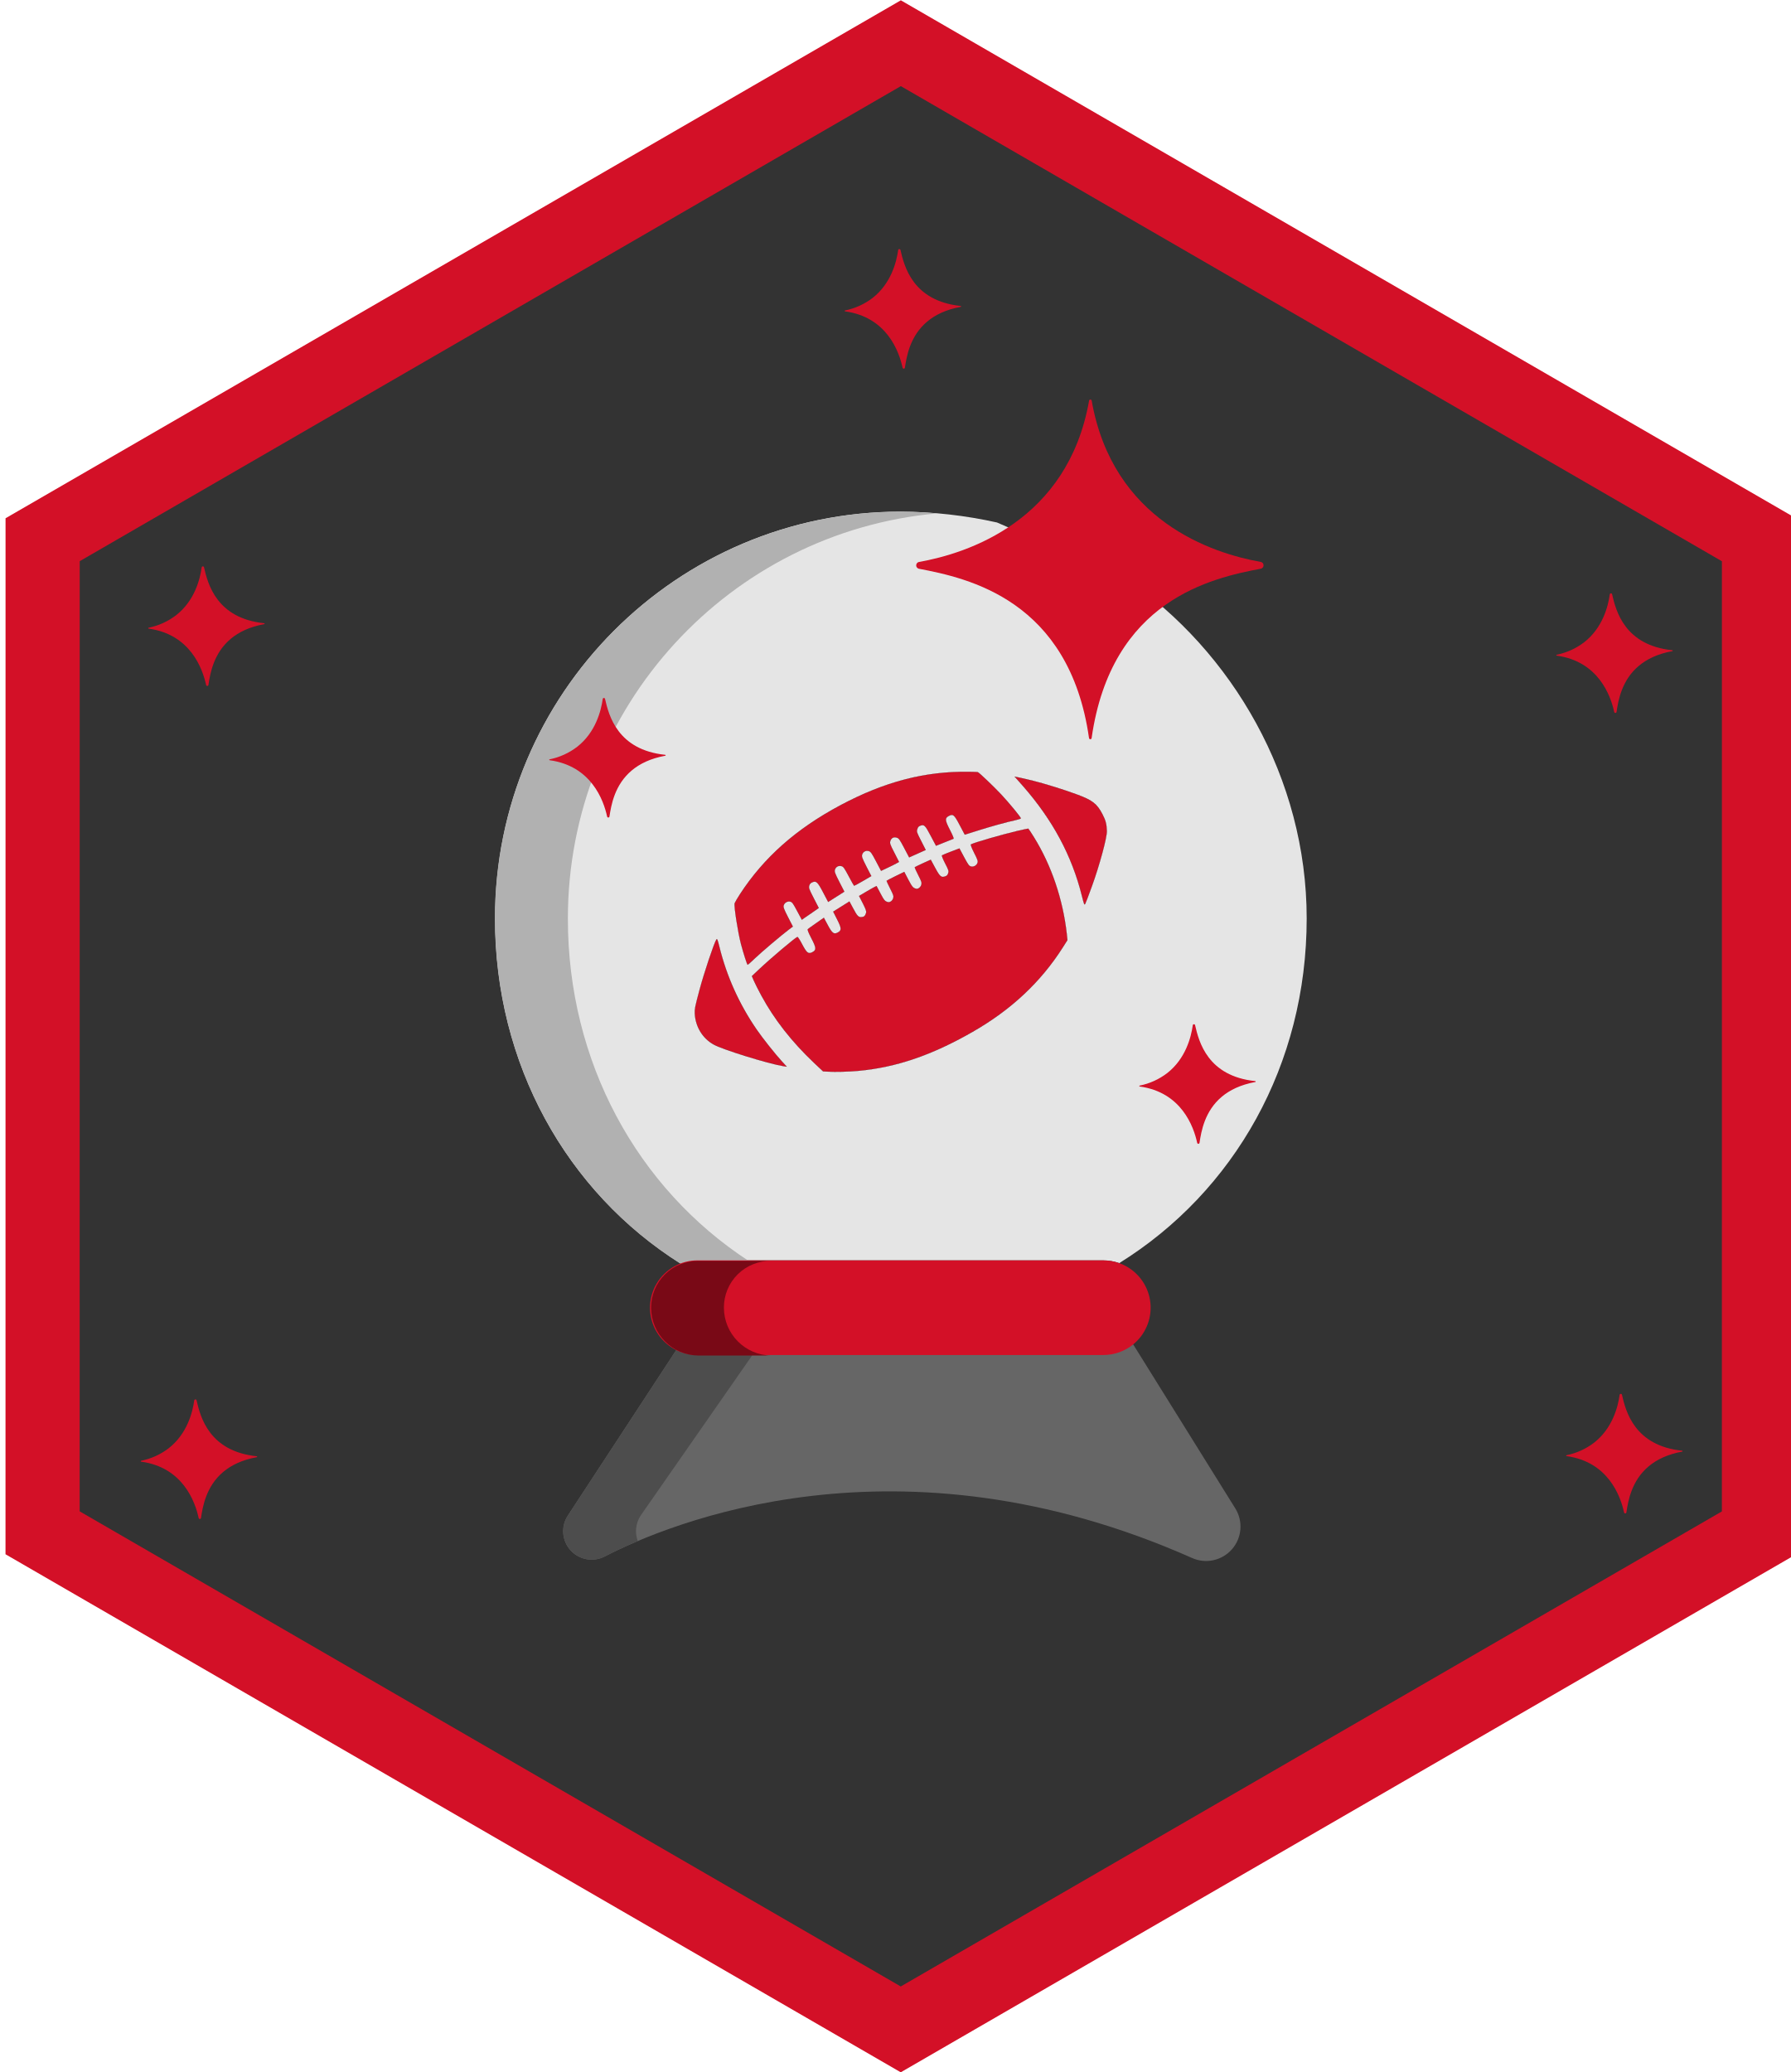
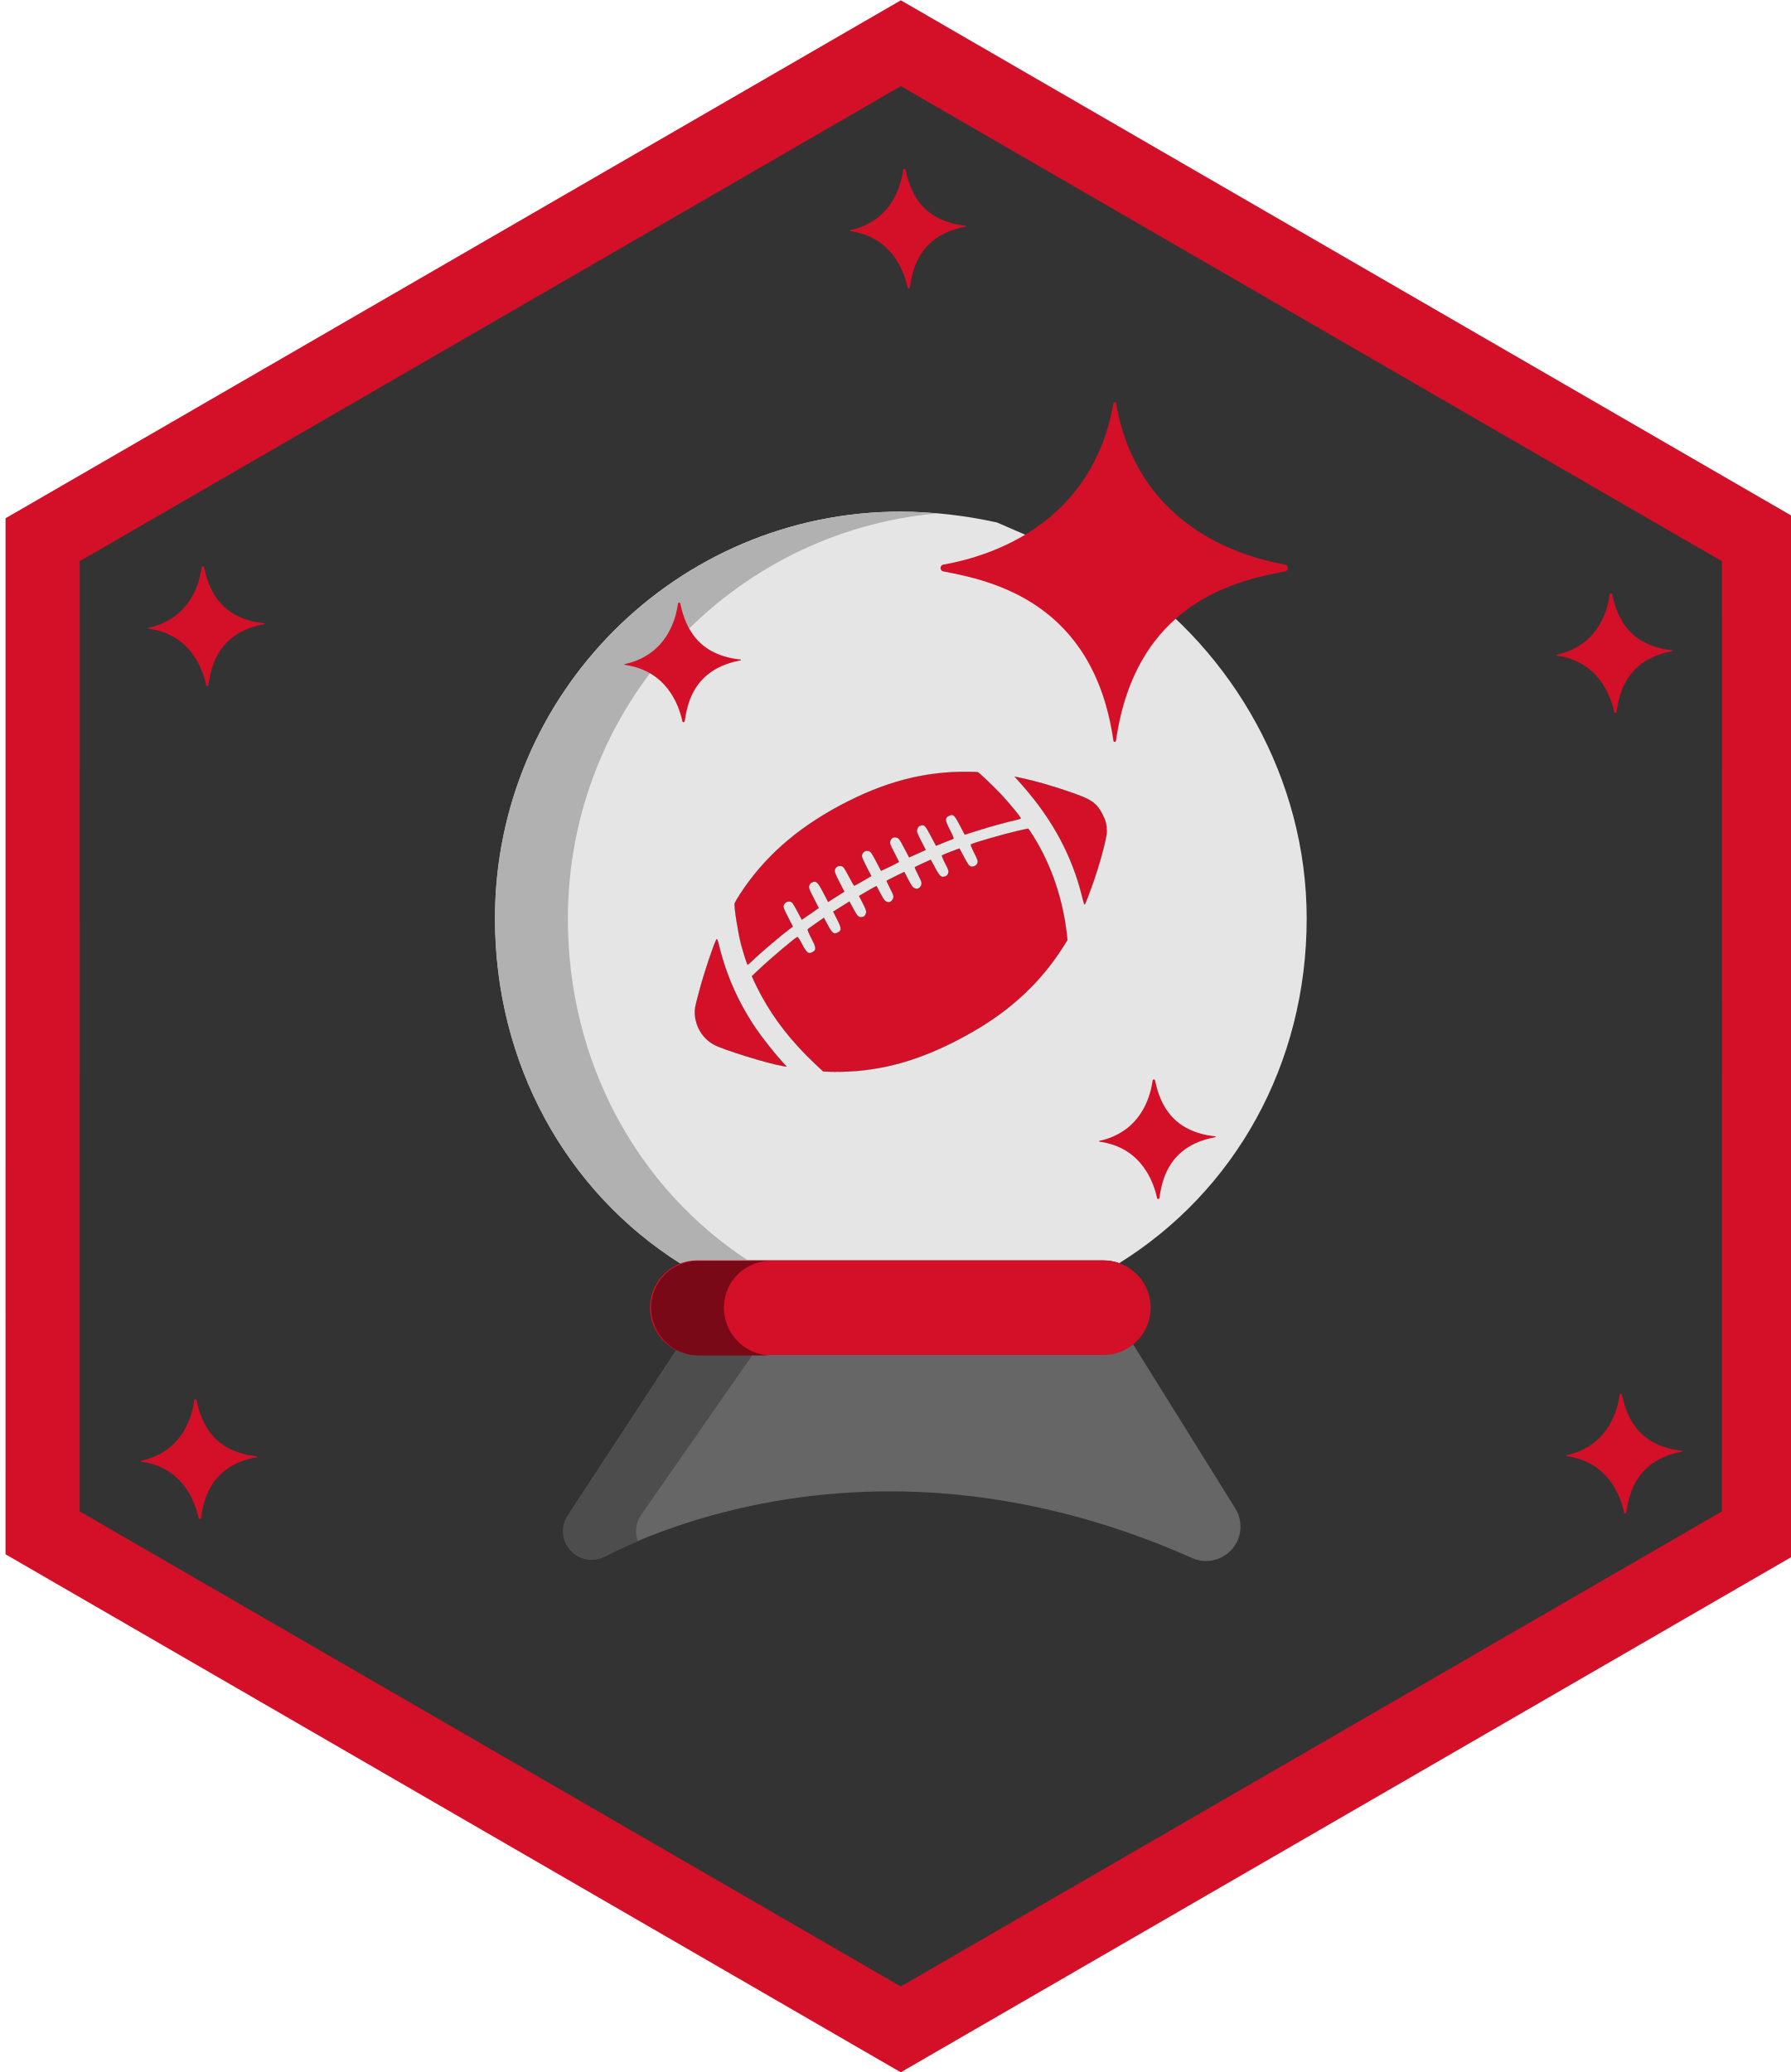
<svg xmlns="http://www.w3.org/2000/svg" width="207.266mm" height="239.836mm" viewBox="0 0 207.266 239.836" version="1.1" id="svg1467">
  <defs id="defs1461" />
  <g id="layer1" transform="translate(-4.642817,-49.99663)">
    <path transform="matrix(-0.9558353,0,0,0.9578825,52.84403,-224.5964)" id="path821-9" style="fill:#333333;fill-opacity:1;stroke:#d31027;stroke-width:8.982;stroke-linecap:round;stroke-linejoin:miter;stroke-miterlimit:4;stroke-dasharray:none;stroke-opacity:1;paint-order:normal" d="m 66.601,469.293 -0.005,-120.005 103.925,-60.007 103.93,59.998 0.005,120.005 -103.925,60.007 z" />
    <path d="m -298.087,232.778 -11.131,-17.878 -49.789,0.572 -11.848,18.087 a 3.105,3.105 0 0 0 4.022,4.461 c 6.969,-3.593 31.938,-14.081 64.021,0.161 a 3.752,3.752 0 0 0 4.725,-5.403 z" fill="#535a63" id="path2" style="stroke-width:0.265;fill:#808080;fill-opacity:1" />
    <path d="m -310.062,131.366 -14.007,-6.075 a 49.579,49.579 0 0 0 -10.477,-1.185 c -24.434,0 -44.244,19.857 -44.244,44.352 0,15.862 7.781,29.805 20.262,37.645 v 0.003 a 5.133,5.133 0 0 1 1.908,-0.365 h 44.148 a 5.151,5.151 0 0 1 1.733,0.299 c 12.57,-7.813 20.436,-21.648 20.436,-37.581 0,-15.237 -8.086,-29.107 -19.759,-37.092 z" fill="#8fc2ff" id="path4" style="stroke-width:0.265;fill:#e6e6e6;fill-opacity:1" />
    <path d="m -301.464,127.36 a 0.114,0.114 0 0 1 0.011,0.228 c -3.815,0.699 -6.585,2.08 -8.61,3.778 -4.392,3.678 -5.278,8.856 -5.728,11.853 a 0.303,0.303 0 0 1 -0.59,0.018 c -0.923,-4.281 -4.101,-13.028 -14.772,-14.494 a 0.115,0.115 0 0 1 -0.008,-0.228 17.241,17.241 0 0 0 7.091,-3.225 c 4.696,-3.678 6.122,-9.16 6.554,-12.287 a 0.294,0.294 0 0 1 0.273,-0.246 h 0.024 a 0.295,0.295 0 0 1 0.294,0.22 c 0.984,4.318 3.244,13.113 15.462,14.383 z" fill="#ff7171" id="path6" style="stroke-width:0.265;fill:#d31027;fill-opacity:1" />
    <path d="m -326.575,157.79 v 0.005 a 0.206,0.206 0 0 1 -0.159,0.206 c -2.985,0.566 -9.065,1.894 -10.261,10.263 a 0.079,0.079 0 0 1 -0.159,0 c -1.196,-8.369 -7.334,-9.694 -10.316,-10.261 a 0.21,0.21 0 0 1 0,-0.407 c 2.958,-0.524 9.033,-2.484 10.321,-9.782 a 0.079,0.079 0 0 1 0.156,0 c 1.283,7.297 7.3,9.255 10.255,9.779 a 0.205,0.205 0 0 1 0.161,0.196 z" fill="#ff7171" id="path8" style="stroke-width:0.265;fill:#d31027;fill-opacity:1" />
    <path d="m -350.254,215.371 -8.754,0.101 -11.848,18.087 a 3.105,3.105 0 0 0 4.022,4.461 c 0.905,-0.466 2.117,-1.05 3.603,-1.679 a 3.103,3.103 0 0 1 0.313,-2.782 z" fill="#373c42" id="path10" style="stroke-width:0.265;fill:#4d4d4d;fill-opacity:1" />
    <path d="m -358.566,206.102 v 0.003 a 5.1,5.1 0 0 1 1.945,-0.31 h 5.473 c -12.154,-7.938 -19.705,-21.687 -19.705,-37.31 0,-23.149 17.693,-42.166 40.261,-44.185 -1.343,-0.118 -2.679,-0.188 -3.954,-0.188 -24.434,0 -44.262,19.854 -44.262,44.349 0,15.862 7.808,29.802 20.243,37.642 z" fill="#7aa7d3" id="path12" style="stroke-width:0.265;fill:#818181;fill-opacity:1" />
    <path d="m -310.74,206.039 a 5.159,5.159 0 0 1 1.913,8.506 c -0.124,0.124 -0.257,0.243 -0.392,0.355 a 5.144,5.144 0 0 1 -3.254,1.156 h -44.148 a 5.159,5.159 0 1 1 0,-10.316 h 44.148 a 5.151,5.151 0 0 1 1.733,0.299 z" fill="#8dd85b" id="path14" style="stroke-width:0.265;fill:#d31027;fill-opacity:1" />
    <path d="m -353.84,210.897 a 5.069,5.069 0 0 1 5.157,-5.101 h -7.938 a 5.087,5.087 0 0 0 -5.157,5.108 5.22,5.22 0 0 0 5.157,5.211 h 7.938 a 5.229,5.229 0 0 1 -5.157,-5.218 z" fill="#6aa047" id="path16" style="stroke-width:0.265;fill:#790916;fill-opacity:1" />
    <path d="m -47.637,172.786 a 63.569,63.569 0 0 1 -17.38,31.642 1.902,1.902 0 1 0 2.677,2.704 67.725,67.725 0 0 0 16.17,-70.483 1.902,1.902 0 0 0 -3.588,1.265 63.735,63.735 0 0 1 2.122,34.872 z" id="path18" style="fill:#d31027;fill-opacity:1;stroke-width:0.317" />
    <path d="m -169.892,147.814 a 1.9,1.9 0 0 0 2.283,-1.421 63.754,63.754 0 0 1 48.621,-47.788 1.902,1.902 0 0 0 -0.796,-3.721 67.558,67.558 0 0 0 -51.529,50.645 1.902,1.902 0 0 0 1.421,2.285 z" id="path20" style="fill:#d31027;fill-opacity:1;stroke-width:0.317" />
    <path d="m -161.837,159.049 c 0,18.353 8.465,35.002 22.779,45.119 a 8.069,8.069 0 0 0 0.237,11.699 l -13.197,20.149 a 5.623,5.623 0 0 0 7.281,8.078 c 8.089,-4.17 37.408,-16.48 75.074,0.241 a 6.455,6.455 0 0 0 2.621,0.556 6.392,6.392 0 0 0 5.428,-9.775 l -12.552,-20.159 a 8.063,8.063 0 0 0 -0.737,-10.908 c 14.393,-10.102 22.903,-26.702 22.903,-45.001 0,-17.159 -8.493,-33.939 -22.32,-44.435 a 21.813,21.813 0 0 1 7.401,-2.669 2.04,2.04 0 0 0 -0.159,-4.038 c -13.601,-1.414 -15.811,-11.106 -16.873,-15.763 a 2.267,2.267 0 0 0 -2.389,-1.736 2.241,2.241 0 0 0 -2.058,1.93 c -0.499,3.611 -2.01,9.057 -6.475,12.932 a 61.423,61.423 0 0 0 -12.048,-1.272 c -30.282,0 -54.918,24.696 -54.918,55.051 z m 96.994,78.079 a 2.581,2.581 0 0 1 -0.634,3.437 2.615,2.615 0 0 1 -2.641,0.293 c -39.212,-17.406 -69.892,-4.512 -78.36,-0.145 a 1.819,1.819 0 0 1 -2.355,-2.612 l 13.356,-20.392 a 8.07,8.07 0 0 0 2.11,0.281 h 52.9 a 8.034,8.034 0 0 0 3.274,-0.696 z M -137.648,209.904 a 4.284,4.284 0 0 1 4.28,-4.28 h 52.9 a 4.28,4.28 0 0 1 0,8.56 h -52.9 a 4.284,4.284 0 0 1 -4.28,-4.28 z M -86.012,98.52 c 1.702,4.209 4.994,9.155 11.895,11.687 -6.69,3.075 -9.602,8.302 -10.982,12.658 -1.887,-4.264 -5.363,-9.192 -11.707,-11.773 6.136,-3.051 9.233,-8.201 10.793,-12.572 z m -20.907,9.282 a 55.697,55.697 0 0 1 7.059,0.484 21.089,21.089 0 0 1 -3.404,1.041 2.04,2.04 0 0 0 0.156,4.017 c 11.361,1.56 14.963,10.621 16.098,15.884 a 2.238,2.238 0 0 0 2.203,1.77 h 0.006 a 2.268,2.268 0 0 0 2.239,-1.911 c 0.453,-3.017 1.22,-8.098 5.136,-12.048 13.373,9.739 21.622,25.695 21.622,42.01 0,17.718 -8.544,33.714 -22.893,42.969 a 8.07,8.07 0 0 0 -1.771,-0.198 h -52.901 a 8.082,8.082 0 0 0 -2.006,0.254 c -14.202,-9.278 -22.658,-25.289 -22.658,-43.024 0,-28.259 22.93,-51.248 51.114,-51.248 z" id="path22" style="fill:#d31027;fill-opacity:1;stroke-width:0.317" />
    <path d="m -146.352,147.394 a 1.902,1.902 0 0 0 2.461,-1.087 c 0.36,-0.93 0.763,-1.859 1.196,-2.761 a 1.902,1.902 0 0 0 -3.43,-1.647 c -0.476,0.991 -0.919,2.012 -1.314,3.034 a 1.902,1.902 0 0 0 1.087,2.461 z" id="path24" style="fill:#d31027;fill-opacity:1;stroke-width:0.317" />
    <path d="m -144.017,181.523 a 1.902,1.902 0 1 0 3.209,-2.045 36.575,36.575 0 0 1 -5.223,-25.114 1.902,1.902 0 1 0 -3.762,-0.566 40.379,40.379 0 0 0 5.777,27.724 z" id="path26" style="fill:#d31027;fill-opacity:1;stroke-width:0.317" />
    <path d="m -106.976,319.24 c 3.105,0.588 9.565,1.812 10.835,10.698 a 1.986,1.986 0 0 0 1.977,1.718 1.985,1.985 0 0 0 1.977,-1.721 c 1.272,-8.899 7.685,-10.114 10.768,-10.7 a 2.156,2.156 0 0 0 1.735,-2.201 2.129,2.129 0 0 0 -1.761,-2.029 c -3.453,-0.613 -9.442,-2.749 -10.748,-10.177 a 1.997,1.997 0 0 0 -1.966,-1.656 1.997,1.997 0 0 0 -1.966,1.655 c -1.309,7.419 -7.344,9.564 -10.827,10.182 a 2.13,2.13 0 0 0 -1.758,2.025 2.156,2.156 0 0 0 1.733,2.207 z m 12.811,-8.566 a 15.273,15.273 0 0 0 6.796,6.369 13.89,13.89 0 0 0 -6.799,6.458 13.934,13.934 0 0 0 -6.839,-6.455 15.342,15.342 0 0 0 6.842,-6.372 z" id="path28" style="fill:#d31027;fill-opacity:1;stroke-width:0.317" />
    <g style="fill:#d31027;fill-opacity:1;stroke:#000000;stroke-width:3.508" id="g14-39-6" transform="matrix(0.03805321,0.01471653,-0.01466592,0.03850288,-117.7742,133.3921)">
      <g style="fill:#d31027;fill-opacity:1;stroke:#000000;stroke-width:3.508" id="g12-2-9" transform="matrix(0.0997661,-0.00658435,-0.00663306,-0.09979668,1.96314,544.8839)">
        <path style="fill:#d31027;fill-opacity:1;stroke:#000000;stroke-width:3.508" id="path4-6" d="m 7412.9,5004.9 c -120.7,-7.7 -291.2,-19.2 -377.5,-26.8 l -157.1,-15.3 306.6,-183.9 c 1086.4,-659.1 1904.5,-1454.2 2513.8,-2452.4 130.3,-212.7 143.7,-229.9 153.3,-182 5.7,30.6 23,264.4 34.5,523.1 32.6,620.8 3.8,1444.6 -55.6,1609.4 -65.1,187.8 -120.7,274 -260.6,413.8 -233.7,233.7 -387,291.2 -854.5,314.2 -377.5,21 -971.5,19.1 -1302.9,-0.1 z" />
        <path style="fill:#d31027;fill-opacity:1;stroke:#000000;stroke-width:3.508" id="path6-4" d="M 5592.7,4707.9 C 4397.1,4357.3 3387.4,3736.5 2383.4,2732.5 1385.2,1732.4 751,703.5 406.1,-484.4 c -36.4,-126.4 -67.1,-256.7 -69,-289.3 -1.9,-74.7 333.4,-756.8 513.5,-1042.3 145.6,-229.9 335.3,-498.2 352.5,-498.2 5.8,1.9 67.1,101.5 136,224.2 124.5,222.2 538.4,864.1 689.8,1069.1 l 80.5,109.2 -212.6,214.7 c -182,183.9 -212.7,226.1 -212.7,277.8 0,82.4 72.8,155.2 155.2,155.2 51.7,0 92,-30.7 258.7,-195.4 l 199.2,-193.6 42.2,55.6 c 24.9,30.6 105.4,132.2 182,228 l 136,172.4 -222.2,224.2 c -203.1,205 -222.3,231.8 -222.3,295.1 0,53.6 13.4,80.5 55.6,116.9 90.1,78.5 143.7,53.6 383.2,-185.9 l 210.8,-208.8 176.3,205 176.3,205 -220.3,222.3 c -193.5,197.3 -218.4,229.9 -218.4,289.3 0,86.2 65.1,149.4 153.3,149.4 55.6,0 90.1,-26.8 277.8,-210.8 116.9,-115 218.4,-210.8 224.2,-210.8 5.7,0 93.9,90.1 197.3,201.2 l 187.8,203.1 -214.8,216.5 c -187.8,191.6 -212.7,224.2 -212.7,283.6 0,86.2 65.1,149.4 153.3,149.4 55.6,0 92,-26.8 279.7,-212.7 l 216.5,-214.6 149.4,136 c 82.4,72.8 174.4,160.9 205,193.5 l 57.5,59.4 -205,208.8 c -185.9,185.9 -205,214.6 -205,277.8 0,92 53.6,145.6 147.5,145.6 63.2,0 90,-19.2 285.5,-212.7 l 214.6,-212.7 193.5,168.6 193.5,168.6 -201.2,205 c -189.7,191.6 -201.2,206.9 -201.2,281.6 0,61.3 11.5,86.2 49.8,116.9 95.8,74.7 130.3,57.5 371.7,-182 l 226.1,-222.3 197.3,159 c 109.2,86.2 206.9,164.8 218.4,174.4 11.5,9.6 -55.6,90 -168.6,203.1 -220.3,222.3 -243.3,275.9 -151.4,367.9 99.6,99.6 136,84.3 377.5,-155.2 l 214.6,-210.8 293.1,201.2 c 306.6,212.7 745.3,492.4 963.7,613.1 70.9,40.2 128.4,80.5 128.4,90.1 0,24.9 -454.1,320 -737.6,479 -281.7,157.1 -779.8,400.4 -818.1,400.4 -13.3,-1.6 -124.4,-30.4 -245.1,-66.8 z" />
        <path style="fill:#d31027;fill-opacity:1;stroke:#000000;stroke-width:3.508" id="path8-6" d="M 7401.4,3527.7 C 7000.9,3292 6361,2876.3 6255.6,2780.5 c -11.5,-9.6 51.7,-90 157.1,-197.3 147.5,-149.5 176.3,-187.8 176.3,-239.5 0,-82.4 -72.8,-155.2 -155.2,-155.2 -51.7,0 -92,30.7 -258.7,193.5 l -197.4,193.5 -201.2,-155.2 c -111.1,-86.2 -206.9,-166.7 -214.6,-176.3 -7.7,-11.5 61.3,-95.8 153.3,-187.8 147.5,-147.5 164.8,-172.4 164.8,-235.7 0,-53.6 -11.5,-80.5 -49.8,-109.2 -97.7,-76.6 -145.6,-57.5 -348.7,139.9 l -187.8,182 -185.8,-162.9 c -101.5,-90 -185.8,-168.6 -185.8,-176.3 0,-5.8 72.8,-86.2 162.9,-178.2 143.7,-145.6 162.9,-174.4 162.9,-235.7 0,-74.7 -51.7,-143.7 -109.2,-147.5 -88.1,-5.7 -122.6,15.3 -287.4,178.2 L 4677,1485.1 4473.9,1297.3 c -111.1,-105.4 -203.1,-193.5 -203.1,-199.3 0,-3.8 72.8,-84.3 162.9,-176.3 143.7,-145.6 162.9,-174.4 162.9,-235.7 0,-74.7 -51.7,-143.7 -111.1,-147.5 -84.3,-5.7 -120.7,15.3 -275.9,170.5 l -166.7,164.8 -42.2,-38.3 c -23,-19.2 -109.2,-113 -195.4,-205 L 3652,461.9 3818.7,293.3 c 134.1,-138 164.8,-180.1 164.8,-228 0,-88.1 -19.2,-120.7 -84.3,-147.5 -84.3,-36.4 -132.2,-9.6 -308.5,164.8 L 3435.5,233.9 3259,31.1 l -178.2,-205 172.4,-176.3 c 195.4,-199.2 216.5,-256.7 126.5,-344.9 -88.1,-90.1 -147.5,-69 -335.3,115 l -166.7,162.9 -160.9,-205 c -90,-115 -170.5,-218.4 -178.2,-233.7 -11.5,-17.2 38.3,-80.5 168.6,-210.8 220.3,-220.3 241.4,-274 147.5,-367.9 -92,-92 -147.5,-70.9 -348.7,128.4 -92,92 -174.4,160.9 -185.8,153.3 -49.8,-30.7 -544.1,-793.2 -768.3,-1186 l -139.9,-243.4 95.8,-111.1 c 51.7,-59.4 197.4,-208.8 321.9,-329.6 548,-530.7 1207.1,-982.9 1994.5,-1366.1 l 314.2,-151.4 128.4,32.6 c 208.8,51.7 580.5,176.3 825.8,277.8 992.5,408.1 1860.4,1032.7 2764.8,1992.6 867.9,917.8 1440.8,1912.1 1749.3,3023.4 l 65.1,235.7 -72.8,168.6 c -394.7,892.8 -986.7,1701.4 -1688,2304.9 -120.7,103.5 -224.2,187.8 -229.9,187.8 -7.7,0 -132.2,-70.9 -279.7,-155.2 z" />
        <path style="fill:#d31027;fill-opacity:1;stroke:#000000;stroke-width:3.508" id="path10-9" d="m 143.7,-1898.3 c -34.5,-130.3 -55.6,-1013.6 -36.4,-1509.8 19.2,-482.8 24.9,-534.6 67.1,-653.3 130.3,-350.6 417.7,-601.6 770.2,-674.4 285.5,-61.3 1645.8,-57.5 2075,3.8 l 92,13.4 -162.9,93.9 c -249.1,141.8 -731.9,469.4 -965.6,651.4 -689.9,540.3 -1257,1176.4 -1703.4,1912.1 -103.5,170.5 -126.5,197.3 -136,162.9 z" />
      </g>
    </g>
    <path transform="matrix(-0.9558353,0,0,0.9578825,271.9077,-222.0986)" id="path821-9-5" style="fill:#333333;fill-opacity:1;stroke:#d31027;stroke-width:8.982;stroke-linecap:round;stroke-linejoin:miter;stroke-miterlimit:4;stroke-dasharray:none;stroke-opacity:1;paint-order:normal" d="m 66.601,469.293 -0.005,-120.005 103.925,-60.007 103.93,59.998 0.005,120.005 -103.925,60.007 z" />
    <path d="m 147.632,224.595 -11.818,-18.981 -52.862,0.607 -12.579,19.203 a 3.296,3.296 0 0 0 4.27,4.736 c 7.399,-3.815 33.909,-14.95 67.973,0.171 a 3.983,3.983 0 0 0 5.017,-5.736 z" fill="#535a63" id="path2-3-1" style="fill:#666666;fill-opacity:1;stroke-width:0.281" />
    <path d="m 134.918,116.924 -14.872,-6.45 a 52.639,52.639 0 0 0 -11.124,-1.258 c -25.942,0 -46.974,21.083 -46.974,47.089 0,16.841 8.262,31.645 21.512,39.968 v 0.003 a 5.45,5.45 0 0 1 2.025,-0.388 h 46.873 a 5.469,5.469 0 0 1 1.84,0.317 c 13.346,-8.295 21.698,-22.984 21.698,-39.901 0,-16.178 -8.585,-30.903 -20.979,-39.381 z" fill="#8fc2ff" id="path4-9-5" style="fill:#e5e5e5;fill-opacity:1;stroke-width:0.281" />
    <path d="m 92.246,206.114 -9.294,0.107 -12.579,19.203 a 3.296,3.296 0 0 0 4.27,4.736 c 0.96,-0.495 2.247,-1.114 3.825,-1.783 a 3.295,3.295 0 0 1 0.332,-2.953 z" fill="#373c42" id="path10-7-4" style="fill:#4d4d4d;fill-opacity:1;stroke-width:0.281" />
    <path d="m 83.421,196.274 v 0.003 a 5.415,5.415 0 0 1 2.065,-0.329 h 5.811 c -12.904,-8.427 -20.921,-23.026 -20.921,-39.613 0,-24.578 18.785,-44.768 42.745,-46.912 -1.425,-0.125 -2.844,-0.199 -4.199,-0.199 -25.942,10e-6 -46.994,21.079 -46.994,47.086 0,16.841 8.29,31.641 21.493,39.965 z" fill="#7aa7d3" id="path12-9-2" style="fill:#b1b1b1;fill-opacity:1;stroke-width:0.281" />
    <path d="m 134.199,196.206 a 5.478,5.478 0 0 1 2.031,9.031 c -0.132,0.132 -0.272,0.258 -0.416,0.376 a 5.462,5.462 0 0 1 -3.455,1.228 H 85.486 a 5.478,5.478 0 1 1 0,-10.953 h 46.873 a 5.469,5.469 0 0 1 1.84,0.317 z" fill="#8dd85b" id="path14-0-7" style="fill:#d31027;fill-opacity:1;stroke-width:0.281" />
    <path d="m 88.438,201.364 a 5.382,5.382 0 0 1 5.475,-5.416 h -8.427 a 5.401,5.401 0 0 0 -5.475,5.423 5.543,5.543 0 0 0 5.475,5.532 h 8.427 a 5.552,5.552 0 0 1 -5.475,-5.54 z" fill="#6aa047" id="path16-3-2" style="fill:#790916;fill-opacity:1;stroke-width:0.281" />
    <g style="fill:#d31027;fill-opacity:1;stroke:#000000;stroke-width:3.508" id="g14-39-6-9" transform="matrix(0.03805321,0.01471653,-0.01466592,0.03850288,97.22497,130.0835)">
      <g style="fill:#d31027;fill-opacity:1;stroke:#000000;stroke-width:3.508" id="g12-2-9-8" transform="matrix(0.0997661,-0.00658435,-0.00663306,-0.09979668,1.96314,544.8839)">
        <path style="fill:#d31027;fill-opacity:1;stroke:#000000;stroke-width:3.508" id="path4-6-6" d="m 7412.9,5004.9 c -120.7,-7.7 -291.2,-19.2 -377.5,-26.8 l -157.1,-15.3 306.6,-183.9 c 1086.4,-659.1 1904.5,-1454.2 2513.8,-2452.4 130.3,-212.7 143.7,-229.9 153.3,-182 5.7,30.6 23,264.4 34.5,523.1 32.6,620.8 3.8,1444.6 -55.6,1609.4 -65.1,187.8 -120.7,274 -260.6,413.8 -233.7,233.7 -387,291.2 -854.5,314.2 -377.5,21 -971.5,19.1 -1302.9,-0.1 z" />
        <path style="fill:#d31027;fill-opacity:1;stroke:#000000;stroke-width:3.508" id="path6-4-3" d="M 5592.7,4707.9 C 4397.1,4357.3 3387.4,3736.5 2383.4,2732.5 1385.2,1732.4 751,703.5 406.1,-484.4 c -36.4,-126.4 -67.1,-256.7 -69,-289.3 -1.9,-74.7 333.4,-756.8 513.5,-1042.3 145.6,-229.9 335.3,-498.2 352.5,-498.2 5.8,1.9 67.1,101.5 136,224.2 124.5,222.2 538.4,864.1 689.8,1069.1 l 80.5,109.2 -212.6,214.7 c -182,183.9 -212.7,226.1 -212.7,277.8 0,82.4 72.8,155.2 155.2,155.2 51.7,0 92,-30.7 258.7,-195.4 l 199.2,-193.6 42.2,55.6 c 24.9,30.6 105.4,132.2 182,228 l 136,172.4 -222.2,224.2 c -203.1,205 -222.3,231.8 -222.3,295.1 0,53.6 13.4,80.5 55.6,116.9 90.1,78.5 143.7,53.6 383.2,-185.9 l 210.8,-208.8 176.3,205 176.3,205 -220.3,222.3 c -193.5,197.3 -218.4,229.9 -218.4,289.3 0,86.2 65.1,149.4 153.3,149.4 55.6,0 90.1,-26.8 277.8,-210.8 116.9,-115 218.4,-210.8 224.2,-210.8 5.7,0 93.9,90.1 197.3,201.2 l 187.8,203.1 -214.8,216.5 c -187.8,191.6 -212.7,224.2 -212.7,283.6 0,86.2 65.1,149.4 153.3,149.4 55.6,0 92,-26.8 279.7,-212.7 l 216.5,-214.6 149.4,136 c 82.4,72.8 174.4,160.9 205,193.5 l 57.5,59.4 -205,208.8 c -185.9,185.9 -205,214.6 -205,277.8 0,92 53.6,145.6 147.5,145.6 63.2,0 90,-19.2 285.5,-212.7 l 214.6,-212.7 193.5,168.6 193.5,168.6 -201.2,205 c -189.7,191.6 -201.2,206.9 -201.2,281.6 0,61.3 11.5,86.2 49.8,116.9 95.8,74.7 130.3,57.5 371.7,-182 l 226.1,-222.3 197.3,159 c 109.2,86.2 206.9,164.8 218.4,174.4 11.5,9.6 -55.6,90 -168.6,203.1 -220.3,222.3 -243.3,275.9 -151.4,367.9 99.6,99.6 136,84.3 377.5,-155.2 l 214.6,-210.8 293.1,201.2 c 306.6,212.7 745.3,492.4 963.7,613.1 70.9,40.2 128.4,80.5 128.4,90.1 0,24.9 -454.1,320 -737.6,479 -281.7,157.1 -779.8,400.4 -818.1,400.4 -13.3,-1.6 -124.4,-30.4 -245.1,-66.8 z" />
        <path style="fill:#d31027;fill-opacity:1;stroke:#000000;stroke-width:3.508" id="path8-6-3" d="M 7401.4,3527.7 C 7000.9,3292 6361,2876.3 6255.6,2780.5 c -11.5,-9.6 51.7,-90 157.1,-197.3 147.5,-149.5 176.3,-187.8 176.3,-239.5 0,-82.4 -72.8,-155.2 -155.2,-155.2 -51.7,0 -92,30.7 -258.7,193.5 l -197.4,193.5 -201.2,-155.2 c -111.1,-86.2 -206.9,-166.7 -214.6,-176.3 -7.7,-11.5 61.3,-95.8 153.3,-187.8 147.5,-147.5 164.8,-172.4 164.8,-235.7 0,-53.6 -11.5,-80.5 -49.8,-109.2 -97.7,-76.6 -145.6,-57.5 -348.7,139.9 l -187.8,182 -185.8,-162.9 c -101.5,-90 -185.8,-168.6 -185.8,-176.3 0,-5.8 72.8,-86.2 162.9,-178.2 143.7,-145.6 162.9,-174.4 162.9,-235.7 0,-74.7 -51.7,-143.7 -109.2,-147.5 -88.1,-5.7 -122.6,15.3 -287.4,178.2 L 4677,1485.1 4473.9,1297.3 c -111.1,-105.4 -203.1,-193.5 -203.1,-199.3 0,-3.8 72.8,-84.3 162.9,-176.3 143.7,-145.6 162.9,-174.4 162.9,-235.7 0,-74.7 -51.7,-143.7 -111.1,-147.5 -84.3,-5.7 -120.7,15.3 -275.9,170.5 l -166.7,164.8 -42.2,-38.3 c -23,-19.2 -109.2,-113 -195.4,-205 L 3652,461.9 3818.7,293.3 c 134.1,-138 164.8,-180.1 164.8,-228 0,-88.1 -19.2,-120.7 -84.3,-147.5 -84.3,-36.4 -132.2,-9.6 -308.5,164.8 L 3435.5,233.9 3259,31.1 l -178.2,-205 172.4,-176.3 c 195.4,-199.2 216.5,-256.7 126.5,-344.9 -88.1,-90.1 -147.5,-69 -335.3,115 l -166.7,162.9 -160.9,-205 c -90,-115 -170.5,-218.4 -178.2,-233.7 -11.5,-17.2 38.3,-80.5 168.6,-210.8 220.3,-220.3 241.4,-274 147.5,-367.9 -92,-92 -147.5,-70.9 -348.7,128.4 -92,92 -174.4,160.9 -185.8,153.3 -49.8,-30.7 -544.1,-793.2 -768.3,-1186 l -139.9,-243.4 95.8,-111.1 c 51.7,-59.4 197.4,-208.8 321.9,-329.6 548,-530.7 1207.1,-982.9 1994.5,-1366.1 l 314.2,-151.4 128.4,32.6 c 208.8,51.7 580.5,176.3 825.8,277.8 992.5,408.1 1860.4,1032.7 2764.8,1992.6 867.9,917.8 1440.8,1912.1 1749.3,3023.4 l 65.1,235.7 -72.8,168.6 c -394.7,892.8 -986.7,1701.4 -1688,2304.9 -120.7,103.5 -224.2,187.8 -229.9,187.8 -7.7,0 -132.2,-70.9 -279.7,-155.2 z" />
        <path style="fill:#d31027;fill-opacity:1;stroke:#000000;stroke-width:3.508" id="path10-9-4" d="m 143.7,-1898.3 c -34.5,-130.3 -55.6,-1013.6 -36.4,-1509.8 19.2,-482.8 24.9,-534.6 67.1,-653.3 130.3,-350.6 417.7,-601.6 770.2,-674.4 285.5,-61.3 1645.8,-57.5 2075,3.8 l 92,13.4 -162.9,93.9 c -249.1,141.8 -731.9,469.4 -965.6,651.4 -689.9,540.3 -1257,1176.4 -1703.4,1912.1 -103.5,170.5 -126.5,197.3 -136,162.9 z" />
      </g>
    </g>
-     <path d="m 150.903,115.418 v 0.01 a 0.394,0.394 0 0 1 -0.303,0.394 c -5.7,1.081 -17.313,3.618 -19.597,19.602 a 0.152,0.152 0 0 1 -0.303,0 c -2.284,-15.984 -14.008,-18.516 -19.703,-19.597 a 0.401,0.401 0 0 1 0,-0.778 c 5.65,-1.001 17.252,-4.745 19.713,-18.683 a 0.152,0.152 0 0 1 0.298,0 c 2.451,13.937 13.942,17.677 19.587,18.677 a 0.391,0.391 0 0 1 0.308,0.374 z" fill="#ff7171" id="path8-9-2" style="fill:#d31027;fill-opacity:1;stroke-width:0.505" />
+     <path d="m 153.722,115.725 v 0.01 a 0.394,0.394 0 0 1 -0.303,0.394 c -5.7,1.081 -17.313,3.618 -19.597,19.602 a 0.152,0.152 0 0 1 -0.303,0 c -2.284,-15.984 -14.008,-18.516 -19.703,-19.597 a 0.401,0.401 0 0 1 0,-0.778 c 5.65,-1.001 17.252,-4.745 19.713,-18.683 a 0.152,0.152 0 0 1 0.298,0 c 2.451,13.937 13.942,17.677 19.587,18.677 a 0.391,0.391 0 0 1 0.308,0.374 z" fill="#ff7171" id="path8-9-2" style="fill:#d31027;fill-opacity:1;stroke-width:0.505" />
    <path d="m 199.359,217.919 a 0.052,0.052 0 0 1 0.005,0.103 c -1.72,0.315 -2.969,0.937 -3.881,1.703 -1.98,1.658 -2.379,3.992 -2.582,5.343 a 0.137,0.137 0 0 1 -0.266,0.008 c -0.416,-1.93 -1.849,-5.873 -6.659,-6.534 a 0.052,0.052 0 0 1 -0.004,-0.103 7.772,7.772 0 0 0 3.196,-1.454 c 2.117,-1.658 2.76,-4.129 2.954,-5.539 a 0.132,0.132 0 0 1 0.123,-0.111 h 0.011 a 0.133,0.133 0 0 1 0.132,0.099 c 0.444,1.946 1.462,5.911 6.97,6.484 z" fill="#ff7171" id="path6-3-3" style="fill:#d31027;fill-opacity:1;stroke-width:0.119" />
    <path d="m 34.365,218.562 a 0.052,0.052 0 0 1 0.005,0.103 c -1.72,0.315 -2.969,0.937 -3.881,1.703 -1.98,1.658 -2.379,3.992 -2.582,5.343 a 0.137,0.137 0 0 1 -0.266,0.008 c -0.416,-1.93 -1.849,-5.873 -6.659,-6.534 a 0.052,0.052 0 0 1 -0.004,-0.103 7.772,7.772 0 0 0 3.196,-1.454 c 2.117,-1.658 2.76,-4.129 2.954,-5.539 a 0.132,0.132 0 0 1 0.123,-0.111 h 0.011 a 0.133,0.133 0 0 1 0.132,0.099 c 0.444,1.946 1.462,5.911 6.97,6.484 z" fill="#ff7171" id="path6-3-6-5" style="fill:#d31027;fill-opacity:1;stroke-width:0.119" />
    <path d="m 198.219,125.263 a 0.052,0.052 0 0 1 0.005,0.103 c -1.72,0.315 -2.969,0.937 -3.881,1.703 -1.98,1.658 -2.379,3.992 -2.582,5.343 a 0.137,0.137 0 0 1 -0.266,0.008 c -0.416,-1.93 -1.849,-5.873 -6.659,-6.534 a 0.052,0.052 0 0 1 -0.004,-0.103 7.772,7.772 0 0 0 3.196,-1.454 c 2.117,-1.658 2.76,-4.129 2.954,-5.539 a 0.132,0.132 0 0 1 0.123,-0.111 h 0.011 a 0.133,0.133 0 0 1 0.132,0.099 c 0.444,1.946 1.462,5.911 6.97,6.484 z" fill="#ff7171" id="path6-3-7-2" style="fill:#d31027;fill-opacity:1;stroke-width:0.119" />
-     <path d="m 115.846,85.413 a 0.052,0.052 0 0 1 0.005,0.103 c -1.72,0.315 -2.969,0.937 -3.881,1.703 -1.98,1.658 -2.379,3.992 -2.582,5.343 a 0.137,0.137 0 0 1 -0.266,0.008 c -0.416,-1.93 -1.849,-5.873 -6.659,-6.534 a 0.052,0.052 0 0 1 -0.004,-0.103 7.772,7.772 0 0 0 3.196,-1.454 c 2.117,-1.658 2.76,-4.129 2.954,-5.539 a 0.132,0.132 0 0 1 0.123,-0.111 h 0.011 a 0.133,0.133 0 0 1 0.132,0.099 c 0.444,1.946 1.462,5.911 6.97,6.484 z" fill="#ff7171" id="path6-3-38-7" style="fill:#d31027;fill-opacity:1;stroke-width:0.119" />
+     <path d="m 116.427,76.123 a 0.052,0.052 0 0 1 0.005,0.103 c -1.72,0.315 -2.969,0.937 -3.881,1.703 -1.98,1.658 -2.379,3.992 -2.582,5.343 a 0.137,0.137 0 0 1 -0.266,0.008 c -0.416,-1.93 -1.849,-5.873 -6.659,-6.534 a 0.052,0.052 0 0 1 -0.004,-0.103 7.772,7.772 0 0 0 3.196,-1.454 c 2.117,-1.658 2.76,-4.129 2.954,-5.539 a 0.132,0.132 0 0 1 0.123,-0.111 h 0.011 a 0.133,0.133 0 0 1 0.132,0.099 c 0.444,1.946 1.462,5.911 6.97,6.484 z" fill="#ff7171" id="path6-3-38-7" style="fill:#d31027;fill-opacity:1;stroke-width:0.119" />
    <path d="m 35.227,122.137 a 0.052,0.052 0 0 1 0.005,0.103 c -1.72,0.315 -2.969,0.937 -3.881,1.703 -1.98,1.658 -2.379,3.992 -2.582,5.343 a 0.137,0.137 0 0 1 -0.266,0.008 c -0.416,-1.93 -1.849,-5.873 -6.659,-6.534 a 0.052,0.052 0 0 1 -0.004,-0.103 7.772,7.772 0 0 0 3.196,-1.454 c 2.117,-1.658 2.76,-4.129 2.954,-5.539 a 0.132,0.132 0 0 1 0.123,-0.111 h 0.011 a 0.133,0.133 0 0 1 0.132,0.099 c 0.444,1.946 1.462,5.911 6.97,6.484 z" fill="#ff7171" id="path6-3-33-4" style="fill:#d31027;fill-opacity:1;stroke-width:0.119" />
-     <path d="m 149.948,175.137 a 0.052,0.052 0 0 1 0.005,0.103 c -1.72,0.315 -2.969,0.937 -3.881,1.703 -1.98,1.658 -2.379,3.992 -2.582,5.343 a 0.137,0.137 0 0 1 -0.266,0.008 c -0.416,-1.93 -1.849,-5.873 -6.659,-6.534 a 0.052,0.052 0 0 1 -0.004,-0.103 7.772,7.772 0 0 0 3.196,-1.454 c 2.117,-1.658 2.76,-4.129 2.954,-5.539 a 0.132,0.132 0 0 1 0.123,-0.111 h 0.011 a 0.133,0.133 0 0 1 0.132,0.099 c 0.444,1.946 1.462,5.911 6.97,6.484 z" fill="#ff7171" id="path6-3-77-0" style="fill:#d31027;fill-opacity:1;stroke-width:0.119" />
-     <path d="m 81.647,137.37 a 0.052,0.052 0 0 1 0.005,0.103 c -1.72,0.315 -2.969,0.937 -3.881,1.703 -1.98,1.658 -2.379,3.992 -2.582,5.343 a 0.137,0.137 0 0 1 -0.266,0.008 c -0.416,-1.93 -1.849,-5.873 -6.659,-6.534 a 0.052,0.052 0 0 1 -0.004,-0.103 7.772,7.772 0 0 0 3.196,-1.454 c 2.117,-1.658 2.76,-4.129 2.954,-5.539 a 0.132,0.132 0 0 1 0.123,-0.111 h 0.011 a 0.133,0.133 0 0 1 0.132,0.099 c 0.444,1.946 1.462,5.911 6.97,6.484 z" fill="#ff7171" id="path6-3-76-3" style="fill:#d31027;fill-opacity:1;stroke-width:0.119" />
+     <path d="m 145.303,181.525 a 0.052,0.052 0 0 1 0.005,0.103 c -1.72,0.315 -2.969,0.937 -3.881,1.703 -1.98,1.658 -2.379,3.992 -2.582,5.343 a 0.137,0.137 0 0 1 -0.266,0.008 c -0.416,-1.93 -1.849,-5.873 -6.659,-6.534 a 0.052,0.052 0 0 1 -0.004,-0.103 7.772,7.772 0 0 0 3.196,-1.454 c 2.117,-1.658 2.76,-4.129 2.954,-5.539 a 0.132,0.132 0 0 1 0.123,-0.111 h 0.011 a 0.133,0.133 0 0 1 0.132,0.099 c 0.444,1.946 1.462,5.911 6.97,6.484 z" fill="#ff7171" id="path6-3-77-0" style="fill:#d31027;fill-opacity:1;stroke-width:0.119" />
+     <path d="m 90.357,126.338 a 0.052,0.052 0 0 1 0.005,0.103 c -1.72,0.315 -2.969,0.937 -3.881,1.703 -1.98,1.658 -2.379,3.992 -2.582,5.343 a 0.137,0.137 0 0 1 -0.266,0.008 c -0.416,-1.93 -1.849,-5.873 -6.659,-6.534 a 0.052,0.052 0 0 1 -0.004,-0.103 7.772,7.772 0 0 0 3.196,-1.454 c 2.117,-1.658 2.76,-4.129 2.954,-5.539 a 0.132,0.132 0 0 1 0.123,-0.111 h 0.011 a 0.133,0.133 0 0 1 0.132,0.099 c 0.444,1.946 1.462,5.911 6.97,6.484 z" fill="#ff7171" id="path6-3-76-3" style="fill:#d31027;fill-opacity:1;stroke-width:0.119" />
    <path d="m -68.776,111.201 v 0.008 a 0.328,0.328 0 0 1 -0.253,0.328 c -4.748,0.901 -14.421,3.014 -16.324,16.328 a 0.126,0.126 0 0 1 -0.253,0 c -1.903,-13.314 -11.668,-15.423 -16.412,-16.324 a 0.334,0.334 0 0 1 0,-0.648 c 4.706,-0.833 14.371,-3.953 16.421,-15.562 a 0.126,0.126 0 0 1 0.248,0 c 2.042,11.609 11.614,14.724 16.316,15.558 a 0.325,0.325 0 0 1 0.257,0.312 z" fill="#ff7171" id="path8-9-2-3" style="fill:#d31027;fill-opacity:1;stroke-width:0.421" />
    <path d="m -118.409,133.006 a 0.052,0.052 0 0 1 0.005,0.103 c -1.72,0.315 -2.969,0.937 -3.881,1.703 -1.98,1.658 -2.379,3.992 -2.582,5.343 a 0.137,0.137 0 0 1 -0.266,0.008 c -0.416,-1.93 -1.849,-5.873 -6.659,-6.534 a 0.052,0.052 0 0 1 -0.004,-0.103 7.772,7.772 0 0 0 3.196,-1.454 c 2.117,-1.658 2.76,-4.129 2.954,-5.539 a 0.132,0.132 0 0 1 0.123,-0.111 h 0.011 a 0.133,0.133 0 0 1 0.132,0.099 c 0.444,1.946 1.462,5.911 6.97,6.484 z" fill="#ff7171" id="path6-3-33-4-9" style="fill:#d31027;fill-opacity:1;stroke-width:0.119" />
    <path d="m -76.12,187.202 a 0.052,0.052 0 0 1 0.005,0.103 c -1.72,0.315 -2.969,0.937 -3.881,1.703 -1.98,1.658 -2.379,3.992 -2.582,5.343 a 0.137,0.137 0 0 1 -0.266,0.008 c -0.416,-1.93 -1.849,-5.873 -6.659,-6.534 a 0.052,0.052 0 0 1 -0.004,-0.103 7.772,7.772 0 0 0 3.196,-1.454 c 2.117,-1.658 2.76,-4.129 2.954,-5.539 a 0.132,0.132 0 0 1 0.123,-0.111 h 0.011 a 0.133,0.133 0 0 1 0.132,0.099 c 0.444,1.946 1.462,5.911 6.97,6.484 z" fill="#ff7171" id="path6-3-33-4-95" style="fill:#d31027;fill-opacity:1;stroke-width:0.119" />
    <path d="m -176.711,205.678 a 0.052,0.052 0 0 1 0.005,0.103 c -1.72,0.315 -2.969,0.937 -3.881,1.703 -1.98,1.658 -2.379,3.992 -2.582,5.343 a 0.137,0.137 0 0 1 -0.266,0.008 c -0.416,-1.93 -1.849,-5.873 -6.659,-6.534 a 0.052,0.052 0 0 1 -0.004,-0.103 7.772,7.772 0 0 0 3.196,-1.454 c 2.117,-1.658 2.76,-4.129 2.954,-5.539 a 0.132,0.132 0 0 1 0.123,-0.111 h 0.011 a 0.133,0.133 0 0 1 0.132,0.099 c 0.444,1.946 1.462,5.911 6.97,6.484 z" fill="#ff7171" id="path6-3-33-4-0" style="fill:#d31027;fill-opacity:1;stroke-width:0.119" />
    <path d="m -186.975,126.437 a 0.052,0.052 0 0 1 0.005,0.103 c -1.72,0.315 -2.969,0.937 -3.881,1.703 -1.98,1.658 -2.379,3.992 -2.582,5.343 a 0.137,0.137 0 0 1 -0.266,0.008 c -0.416,-1.93 -1.849,-5.873 -6.659,-6.534 a 0.052,0.052 0 0 1 -0.004,-0.103 7.772,7.772 0 0 0 3.196,-1.454 c 2.117,-1.658 2.76,-4.129 2.954,-5.539 a 0.132,0.132 0 0 1 0.123,-0.111 h 0.011 a 0.133,0.133 0 0 1 0.132,0.099 c 0.444,1.946 1.462,5.911 6.97,6.484 z" fill="#ff7171" id="path6-3-33-4-4" style="fill:#d31027;fill-opacity:1;stroke-width:0.119" />
    <path d="m -105.681,72.651 a 0.052,0.052 0 0 1 0.005,0.103 c -1.72,0.315 -2.969,0.937 -3.881,1.703 -1.98,1.658 -2.379,3.992 -2.582,5.343 a 0.137,0.137 0 0 1 -0.266,0.008 c -0.416,-1.93 -1.849,-5.873 -6.659,-6.534 a 0.052,0.052 0 0 1 -0.004,-0.103 7.772,7.772 0 0 0 3.196,-1.454 c 2.117,-1.658 2.76,-4.129 2.954,-5.539 a 0.132,0.132 0 0 1 0.123,-0.111 h 0.011 a 0.133,0.133 0 0 1 0.132,0.099 c 0.444,1.946 1.462,5.911 6.97,6.484 z" fill="#ff7171" id="path6-3-33-4-958" style="fill:#d31027;fill-opacity:1;stroke-width:0.119" />
    <path d="m -23.566,118.636 a 0.052,0.052 0 0 1 0.005,0.103 c -1.72,0.315 -2.969,0.937 -3.881,1.703 -1.98,1.658 -2.379,3.992 -2.582,5.343 a 0.137,0.137 0 0 1 -0.266,0.008 c -0.416,-1.93 -1.849,-5.873 -6.659,-6.534 a 0.052,0.052 0 0 1 -0.004,-0.103 7.772,7.772 0 0 0 3.196,-1.454 c 2.117,-1.658 2.76,-4.129 2.954,-5.539 a 0.132,0.132 0 0 1 0.123,-0.111 h 0.011 a 0.133,0.133 0 0 1 0.132,0.099 c 0.444,1.946 1.462,5.911 6.97,6.484 z" fill="#ff7171" id="path6-3-33-4-6" style="fill:#d31027;fill-opacity:1;stroke-width:0.119" />
    <path d="m -20.692,215.942 a 0.052,0.052 0 0 1 0.005,0.103 c -1.72,0.315 -2.969,0.937 -3.881,1.703 -1.98,1.658 -2.379,3.992 -2.582,5.343 a 0.137,0.137 0 0 1 -0.266,0.008 c -0.416,-1.93 -1.849,-5.873 -6.659,-6.534 a 0.052,0.052 0 0 1 -0.004,-0.103 7.772,7.772 0 0 0 3.196,-1.454 c 2.117,-1.658 2.76,-4.129 2.954,-5.539 a 0.132,0.132 0 0 1 0.123,-0.111 h 0.011 a 0.133,0.133 0 0 1 0.132,0.099 c 0.444,1.946 1.462,5.911 6.97,6.484 z" fill="#ff7171" id="path6-3-33-4-3" style="fill:#d31027;fill-opacity:1;stroke-width:0.119" />
  </g>
</svg>
